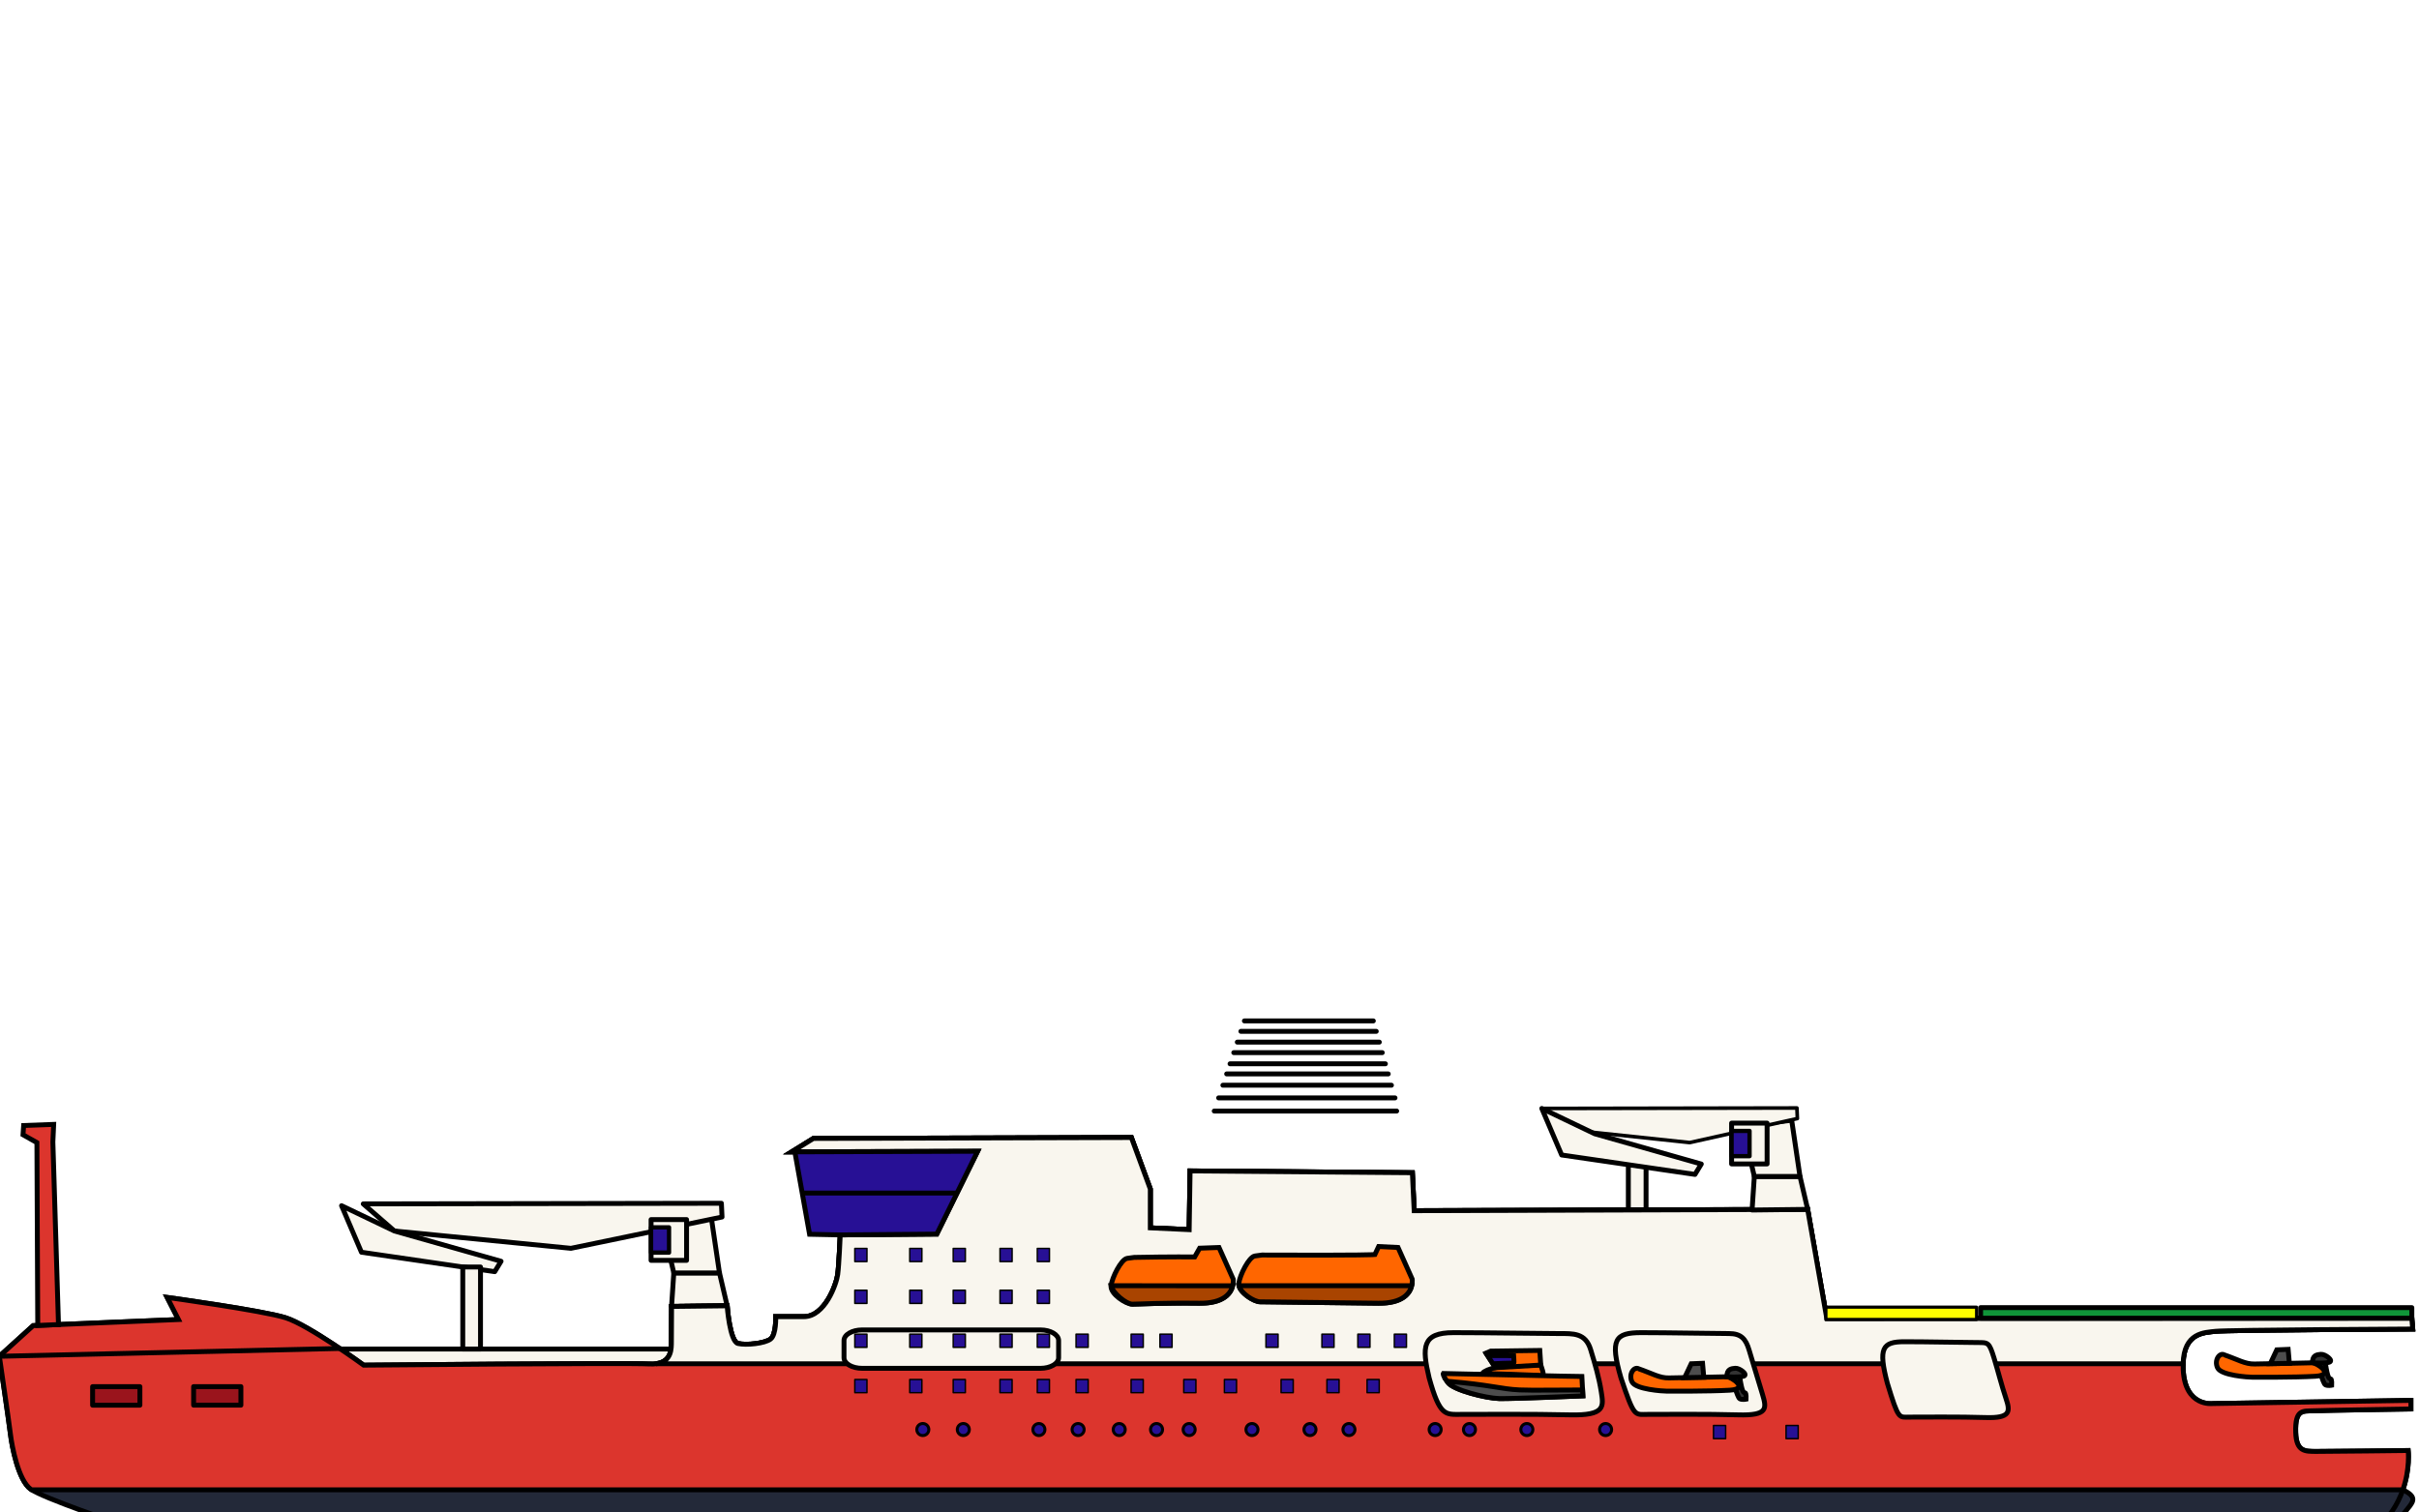
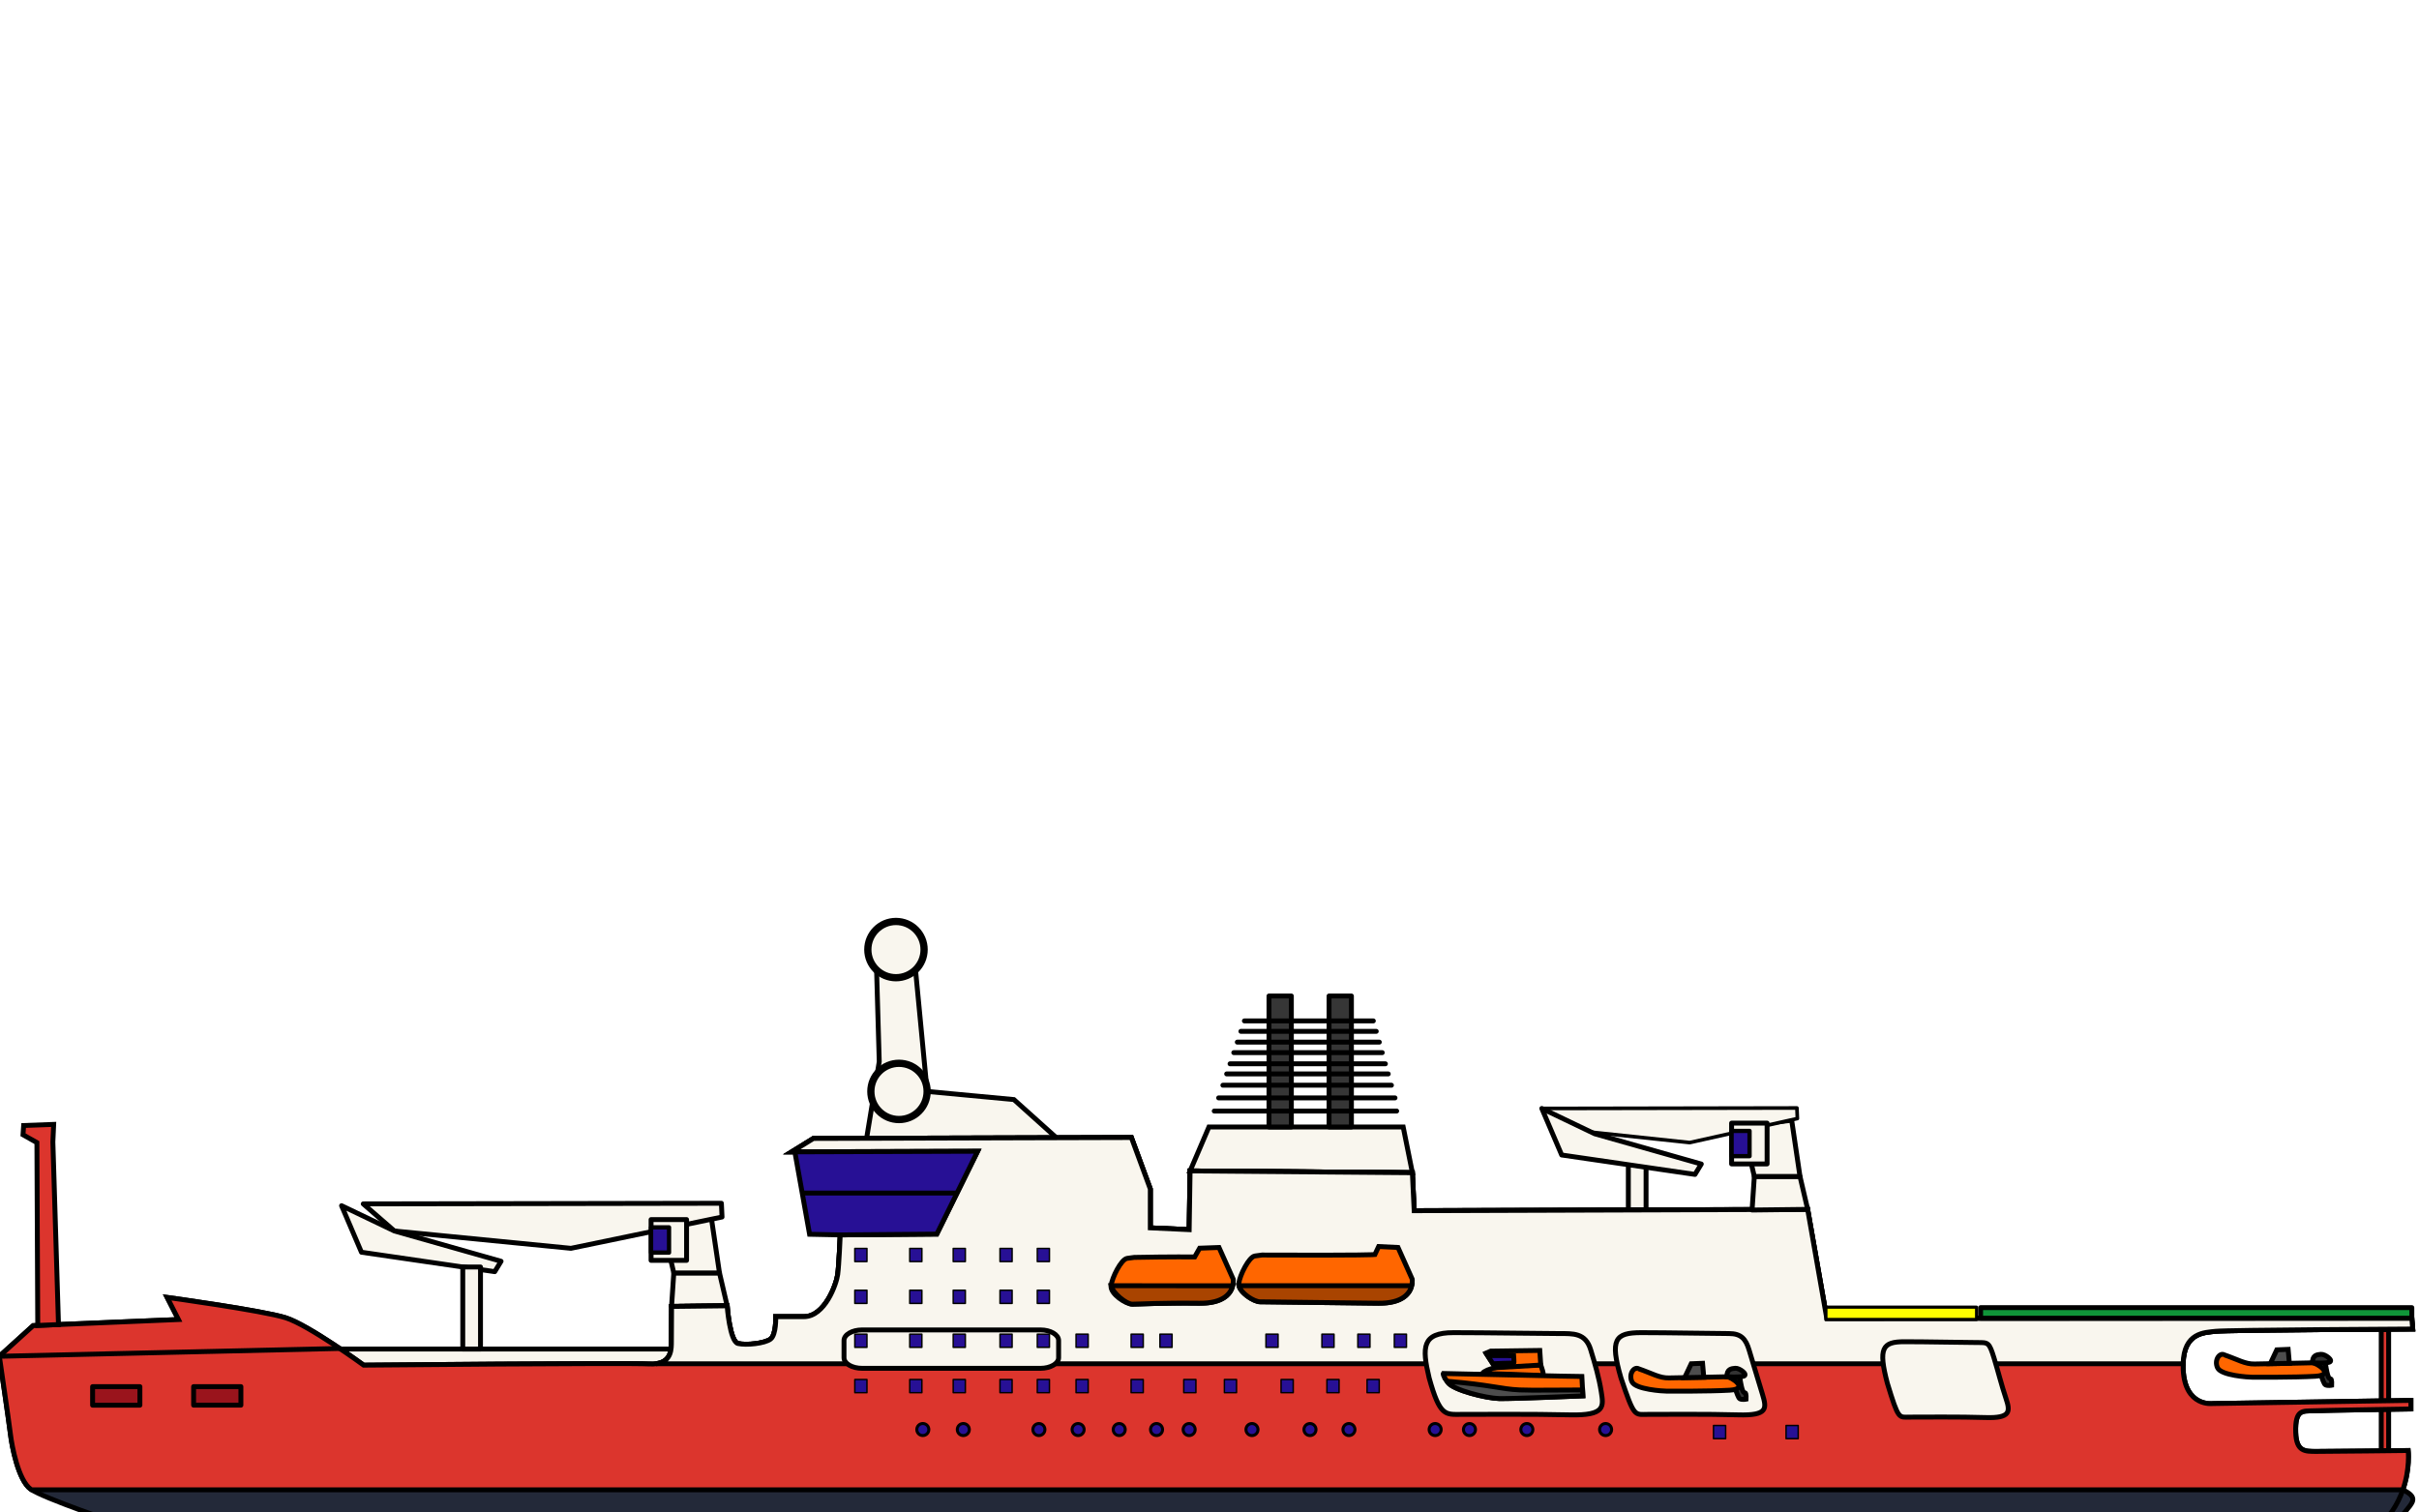
<svg xmlns="http://www.w3.org/2000/svg" width="160" height="100" viewBox="0 -100 160 100" version="1.1" id="svg1" xml:space="preserve">
  <defs id="defs1" />
  <g id="layer1" style="display:inline">
+     <path style="display:inline;fill:#f9f6ee;fill-opacity:1;stroke:#000000;stroke-width:0.324;stroke-linecap:butt;stroke-linejoin:miter;stroke-dasharray:none;stroke-opacity:1" d="m 57.32,-24.692 0.836,-5.073 -0.179,-6.156 h 2.57 l 0.777,8.129 5.738,0.538 2.811,2.525" id="path11" />
+     <circle style="display:inline;fill:#f9f6ee;fill-opacity:1;stroke:#000000;stroke-width:0.48;stroke-linecap:round;stroke-linejoin:round;stroke-miterlimit:4.2;stroke-dasharray:none;stroke-opacity:1" id="path12" cx="59.262" cy="-37.176" r="1.861" />
+     <circle style="display:inline;fill:#f9f6ee;fill-opacity:1;stroke:#000000;stroke-width:0.48;stroke-linecap:round;stroke-linejoin:round;stroke-miterlimit:4.2;stroke-dasharray:none;stroke-opacity:1" id="path12-0" cx="59.462" cy="-27.793" r="1.861" />
+     <path style="display:inline;fill:#f9f6ee;fill-opacity:1;stroke:#000000;stroke-width:0.324;stroke-linecap:butt;stroke-linejoin:miter;stroke-dasharray:none;stroke-opacity:1" d="m 78.717,-22.533 1.246,-2.909 h 12.848 l 0.609,3.029 z" id="path13" />
+     <rect style="display:inline;fill:#363636;fill-opacity:1;stroke:#000000;stroke-width:0.324;stroke-linecap:round;stroke-linejoin:round;stroke-miterlimit:4.2;stroke-dasharray:none;stroke-opacity:1" id="rect13" width="1.479" height="8.664" x="83.935" y="-34.106" />
+     <rect style="display:inline;fill:#363636;fill-opacity:1;stroke:#000000;stroke-width:0.324;stroke-linecap:round;stroke-linejoin:round;stroke-miterlimit:4.2;stroke-dasharray:none;stroke-opacity:1" id="rect13-8" width="1.479" height="8.664" x="87.908" y="-34.106" />
    <path style="display:inline;fill:none;stroke:#000000;stroke-width:0.324;stroke-linecap:round;stroke-linejoin:miter;stroke-dasharray:none;stroke-opacity:1" d="m 80.314,-26.495 c 11.961,0 12.066,0 12.066,0" id="path14" />
    <path style="display:inline;fill:none;stroke:#000000;stroke-width:0.324;stroke-linecap:round;stroke-linejoin:miter;stroke-dasharray:none;stroke-opacity:1" d="m 81.606,-30.359 h 9.821" id="path14-7-4" />
    <path style="display:inline;fill:none;stroke:#000000;stroke-width:0.324;stroke-linecap:round;stroke-linejoin:miter;stroke-dasharray:none;stroke-opacity:1" d="m 81.839,-31.054 h 9.393" id="path14-7-6" />
    <path style="display:inline;fill:none;stroke:#000000;stroke-width:0.324;stroke-linecap:round;stroke-linejoin:miter;stroke-dasharray:none;stroke-opacity:1" d="m 82.077,-31.768 h 8.953" id="path14-7-0" />
    <path style="display:inline;fill:none;stroke:#000000;stroke-width:0.324;stroke-linecap:round;stroke-linejoin:miter;stroke-dasharray:none;stroke-opacity:1" d="m 82.308,-32.458 h 8.528" id="path14-7-2" />
    <path style="display:inline;fill:none;stroke:#000000;stroke-width:0.324;stroke-linecap:round;stroke-linejoin:miter;stroke-dasharray:none;stroke-opacity:1" d="M 80.605,-27.365 H 92.27" id="path14-6" />
    <path style="display:inline;fill:none;stroke:#000000;stroke-width:0.324;stroke-linecap:round;stroke-linejoin:miter;stroke-dasharray:none;stroke-opacity:1" d="M 80.885,-28.203 H 92.034" id="path14-8" />
    <path style="display:inline;fill:none;stroke:#000000;stroke-width:0.324;stroke-linecap:round;stroke-linejoin:miter;stroke-dasharray:none;stroke-opacity:1" d="M 81.135,-28.951 H 91.823" id="path14-7" />
    <path style="display:inline;fill:none;stroke:#000000;stroke-width:0.324;stroke-linecap:round;stroke-linejoin:miter;stroke-dasharray:none;stroke-opacity:1" d="M 81.359,-29.62 H 91.635" id="path14-7-1" />
    <path style="display:inline;fill:#f9f6ee;fill-opacity:1;stroke:#000000;stroke-width:0.324;stroke-linecap:round;stroke-linejoin:round;stroke-dasharray:none;stroke-opacity:1" d="m 44.419,-13.567 0.148,-2.219 h 3.022 l 0.507,2.176 z" id="path15" />
    <path style="display:inline;fill:#f9f6ee;fill-opacity:1;stroke:#000000;stroke-width:0.324;stroke-linecap:round;stroke-linejoin:round;stroke-dasharray:none;stroke-opacity:1" d="m 44.567,-15.785 -0.782,-3.339 3.254,-0.38 0.549,3.719 z" id="path16" />
    <path style="display:inline;fill:#f9f6ee;fill-opacity:1;stroke:#000000;stroke-width:0.324;stroke-linecap:round;stroke-linejoin:round;stroke-dasharray:none;stroke-opacity:1" d="m 37.762,-17.413 9.995,-2.071 -0.042,-0.909 -23.688,0.041 2.062,1.793 z" id="path17" />
    <path style="display:inline;fill:#f9f6ee;fill-opacity:1;stroke:#000000;stroke-width:0.324;stroke-linecap:round;stroke-linejoin:round;stroke-dasharray:none;stroke-opacity:1" d="m 22.593,-20.232 1.315,3.078 8.816,1.285 0.418,-0.687 -7.053,-2.002 z" id="path18" />
    <rect style="display:inline;fill:#f9f6ee;fill-opacity:1;stroke:#000000;stroke-width:0.324;stroke-linecap:round;stroke-linejoin:round;stroke-miterlimit:4.2;stroke-dasharray:none;stroke-opacity:1" id="rect18" width="24.723" height="2.422" x="20.795" y="-10.748" />
    <rect style="display:inline;fill:#f9f6ee;fill-opacity:1;stroke:#000000;stroke-width:0.324;stroke-linecap:round;stroke-linejoin:round;stroke-miterlimit:4.2;stroke-dasharray:none;stroke-opacity:1" id="rect19" width="1.173" height="5.429" x="30.609" y="-16.177" />
    <rect style="display:inline;fill:#f9f6ee;fill-opacity:1;stroke:#000000;stroke-width:0.324;stroke-linecap:round;stroke-linejoin:round;stroke-miterlimit:4.2;stroke-dasharray:none;stroke-opacity:1" id="rect19-6" width="1.173" height="5.429" x="107.703" y="-22.945" />
    <path style="display:inline;fill:#232939;fill-opacity:1;stroke:#000000;stroke-width:0.324;stroke-linecap:butt;stroke-linejoin:miter;stroke-dasharray:none;stroke-opacity:1" d="m 17.835,3.635 c 0.783,0.729 0.693,1.147 0.693,1.565 0,0.418 -0.09,1.644 -0.09,2.032 0,0.389 0.389,1.972 1.972,2.032 1.584,0.06 110.648,-0.009 112.338,-0.051 1.691,-0.042 8.277,0.021 9.293,-0.128 1.016,-0.149 7.501,-1.076 7.501,-1.076 0,0 0.986,-4.483 1.166,-4.632 0.179,-0.149 1.464,-1.464 1.464,-1.464 z" id="path4" />
    <path style="display:inline;fill:#232939;fill-opacity:1;stroke:#000000;stroke-width:0.324;stroke-linecap:butt;stroke-linejoin:miter;stroke-dasharray:none;stroke-opacity:1" d="m 151.694,1.975 0.265,0.54 0.571,6.614 3.085,0.063 0.592,-5.79 0.74,-1.12 c 0,0 1.712,-1.712 2.155,-2.282 0.444,-0.571 0.908,-0.923 -0.169,-1.434 -1.077,-0.511 -7.238,3.408 -7.238,3.408 z" id="path7" />
+     <rect style="display:inline;fill:#dc352d;stroke:#000000;stroke-width:0.324;stroke-linecap:round;stroke-linejoin:round;stroke-miterlimit:4.2;fill-opacity:1" id="rect1" width="0.49" height="8.043" x="157.502" y="-12.062" />
    <path style="display:inline;fill:#232939;fill-opacity:1;stroke:#000000;stroke-width:0.324;stroke-linecap:butt;stroke-linejoin:miter;stroke-dasharray:none;stroke-opacity:1" d="m 24.057,-9.683 c 0,0 -3.646,-2.66 -5.17,-3.138 -1.524,-0.478 -7.83,-1.345 -7.83,-1.345 l 0.747,1.464 -9.607,0.402 -2.24,2.029 c 0,0 0.655,4.48 0.74,5.198 0.085,0.718 0.507,3.001 1.331,3.592 0.824,0.592 5.748,2.261 6.762,2.599 1.014,0.338 6.678,1.923 7.143,2.05 0.465,0.127 1.31,0.423 1.902,0.465 0.592,0.042 4.86,0.718 5.579,1.057 0.718,0.338 8.199,2.155 9.383,2.282 1.183,0.127 22.653,2.24 23.625,2.198 0.972,-0.042 32.416,0.042 37.657,-0.042 5.241,-0.085 20.261,-0.403 25.222,-0.94 4.961,-0.538 20.8,-3.765 22.832,-4.423 2.032,-0.657 8.965,-1.733 10.041,-1.853 1.076,-0.12 4.722,0 6.037,-1.913 C 159.525,-1.913 159.286,-4.034 159.286,-4.034 c 0,0 -5.37,0.063 -6.096,0.06 -0.727,-0.004 -1.304,0.024 -1.345,-1.255 -0.049,-1.554 0.479,-1.405 1.166,-1.434 0.687,-0.03 6.455,-0.12 6.455,-0.12 v -0.568 l -13.119,0.209 c 0,0 -1.823,0.239 -1.943,-2.241 -0.12,-2.48 1.375,-2.451 2.152,-2.54 0.777,-0.09 13.03,-0.149 13.03,-0.149 l -0.06,-0.717 -38.694,0.027 -1.268,-7.227 -26.024,0.087 -0.12,-2.51 -14.703,-0.12 -0.06,3.885 -2.57,-0.12 v -2.57 l -1.255,-3.407 -21.03,0.063 -1.437,0.888 12.299,-0.042 -2.789,5.663 -6.297,-0.127 c 0,0 -0.085,1.986 -0.169,2.62 -0.085,0.634 -0.845,2.789 -2.24,2.789 h -1.86 c 0,0 0.042,1.183 -0.338,1.479 -0.38,0.296 -1.606,0.423 -2.155,0.296 -0.549,-0.127 -0.718,-2.494 -0.718,-2.494 l -3.677,0.042 c 0,0 0,1.321 -0.011,2.324 -0.005,0.493 0.053,1.564 -1.469,1.479 -1.521,-0.085 -18.882,0.08 -18.882,0.08 z" id="path1-1" />
    <path id="path1-6" style="display:inline;fill:#dc352d;fill-opacity:1;stroke:#000000;stroke-width:0.324;stroke-linecap:butt;stroke-linejoin:miter;stroke-dasharray:none;stroke-opacity:1" d="m 74.832,-24.744 -21.031,0.062 -1.436,0.887 12.299,-0.041 -2.791,5.662 -6.297,-0.127 c 0,0 -0.083,1.987 -0.168,2.621 -0.085,0.634 -0.846,2.789 -2.24,2.789 h -1.859 c 0,0 0.042,1.183 -0.338,1.479 -0.38,0.296 -1.607,0.424 -2.156,0.297 -0.549,-0.127 -0.719,-2.494 -0.719,-2.494 l -3.676,0.043 c 0,0 -0.001,1.32 -0.012,2.324 -0.005,0.493 0.053,1.563 -1.469,1.479 -1.521,-0.085 -18.883,0.08 -18.883,0.08 0,0 -3.646,-2.659 -5.17,-3.137 -1.524,-0.478 -7.83,-1.346 -7.83,-1.346 l 0.748,1.465 -9.607,0.402 -2.24,2.029 c 0,0 0.656,4.479 0.74,5.197 0.085,0.718 0.508,3.002 1.332,3.594 0.02,0.014 0.042,0.029 0.066,0.045 H 158.932 c 0.489,-1.405 0.355,-2.602 0.355,-2.602 0,0 -5.371,0.064 -6.098,0.061 -0.727,-0.004 -1.303,0.023 -1.344,-1.256 -0.049,-1.554 0.479,-1.404 1.166,-1.434 0.687,-0.03 6.453,-0.119 6.453,-0.119 v -0.568 l -13.119,0.209 c 0,0 -1.822,0.238 -1.941,-2.242 -0.12,-2.48 1.373,-2.449 2.15,-2.539 0.777,-0.09 13.031,-0.15 13.031,-0.15 l -0.061,-0.717 -38.693,0.027 -1.268,-7.227 -26.025,0.088 -0.119,-2.512 -14.703,-0.119 -0.061,3.885 -2.57,-0.119 v -2.57 z" />
    <path id="path1" style="display:inline;fill:#f9f6ee;fill-opacity:1;stroke:#000000;stroke-width:0.324;stroke-linecap:butt;stroke-linejoin:miter;stroke-dasharray:none;stroke-opacity:1" d="m 74.832,-24.744 -21.031,0.062 -1.436,0.887 12.299,-0.041 -2.702,5.482 -6.386,0.053 c 0,0 -0.083,1.987 -0.168,2.621 -0.085,0.634 -0.846,2.789 -2.24,2.789 h -1.859 c 0,0 0.042,1.183 -0.338,1.479 -0.38,0.296 -1.607,0.424 -2.156,0.297 -0.549,-0.127 -0.719,-2.494 -0.719,-2.494 l -3.676,0.043 c 0,0 -0.001,1.32 -0.012,2.324 -0.005,0.438 0.04,1.333 -1.02,1.467 H 144.398 c 0.05,-2.086 1.422,-2.064 2.156,-2.148 0.777,-0.09 13.031,-0.15 13.031,-0.15 l -0.061,-0.717 -38.693,0.027 -1.268,-7.227 -26.025,0.088 -0.119,-2.512 -14.703,-0.119 -0.061,3.885 -2.57,-0.119 V -21.338 Z" />
    <path style="display:inline;fill:#f9f6ee;fill-opacity:1;stroke:#000000;stroke-width:0.324;stroke-linecap:butt;stroke-linejoin:miter;stroke-dasharray:none;stroke-opacity:1" d="m 94.526,-8.846 c -0.48,-2.03 -0.478,-2.988 1.614,-2.988 2.092,0 6.007,0.06 6.963,0.06 0.956,0 1.768,-0.05 2.107,1.063 0.291,0.954 0.552,1.835 0.702,2.792 0.149,0.956 0.299,1.584 -2.092,1.524 -2.391,-0.06 -6.126,-0.031 -7.172,-0.031 -1.046,0 -1.41,0.151 -2.122,-2.419 z" id="path2" />
    <path style="display:inline;fill:#f9f6ee;fill-opacity:1;stroke:#000000;stroke-width:0.324;stroke-linecap:butt;stroke-linejoin:miter;stroke-dasharray:none;stroke-opacity:1" d="m 107.213,-8.846 c -0.738,-2.537 -0.399,-2.988 1.345,-2.988 1.744,0 5.007,0.06 5.804,0.06 0.797,0 1.114,0.352 1.334,1.106 0.275,0.945 0.376,1.223 0.881,2.918 0.275,0.924 0.376,1.415 -1.617,1.355 -1.993,-0.06 -5.107,-0.031 -5.978,-0.031 -0.872,0 -0.879,0.235 -1.769,-2.419 z" id="path2-8" />
    <path style="display:inline;fill:#f9f6ee;fill-opacity:1;stroke:#000000;stroke-width:0.324;stroke-linecap:butt;stroke-linejoin:miter;stroke-dasharray:none;stroke-opacity:1" d="m 124.838,-8.477 c -0.619,-2.34 -0.334,-2.757 1.127,-2.757 1.461,0 4.196,0.055 4.864,0.055 0.668,0 0.742,-0.019 1.061,1.02 0.267,0.868 0.481,1.75 0.795,2.692 0.281,0.843 0.315,1.305 -1.355,1.25 -1.67,-0.055 -4.28,-0.029 -5.01,-0.029 -0.731,0 -0.737,0.217 -1.482,-2.232 z" id="path2-8-8" />
    <rect style="display:inline;fill:#f9f6ee;fill-opacity:1;stroke:#000000;stroke-width:0.324;stroke-linecap:round;stroke-linejoin:round;stroke-miterlimit:4.2;stroke-dasharray:none;stroke-opacity:1" id="rect2" width="14.195" height="2.54" x="55.825" y="-12.014" rx="1.2" ry="0.7" />
    <path style="display:inline;fill:none;stroke:#000000;stroke-width:0.324;stroke-linecap:round;stroke-linejoin:miter;stroke-dasharray:none;stroke-opacity:1" d="M -0.043,-10.27 22.473,-10.787" id="path3" />
    <rect style="display:inline;fill:#9a141c;fill-opacity:1;stroke:#000000;stroke-width:0.324;stroke-linecap:round;stroke-linejoin:round;stroke-miterlimit:4.2;stroke-dasharray:none;stroke-opacity:1" id="rect3" width="3.128" height="1.226" x="12.806" y="-8.263" />
    <rect style="display:inline;fill:#9a141c;fill-opacity:1;stroke:#000000;stroke-width:0.324;stroke-linecap:round;stroke-linejoin:round;stroke-miterlimit:4.2;stroke-dasharray:none;stroke-opacity:1" id="rect3-5" width="3.128" height="1.226" x="6.125" y="-8.261" />
    <circle style="display:inline;fill:#786721;fill-opacity:1;stroke:#000000;stroke-width:0.324;stroke-linecap:round;stroke-linejoin:round;stroke-miterlimit:4.2;stroke-dasharray:none;stroke-opacity:1" id="path5" cx="24.296" cy="7.038" r="1.031" />
    <circle style="display:inline;fill:#c8ab37;fill-opacity:1;stroke:#000000;stroke-width:0.324;stroke-linecap:round;stroke-linejoin:round;stroke-miterlimit:4.2;stroke-dasharray:none;stroke-opacity:1" id="path6" cx="24.296" cy="7.038" r="0.314" />
    <circle style="display:inline;fill:#786721;fill-opacity:1;stroke:#000000;stroke-width:0.324;stroke-linecap:round;stroke-linejoin:round;stroke-miterlimit:4.2;stroke-dasharray:none;stroke-opacity:1" id="path5-3" cx="27.425" cy="7.538" r="1.031" />
    <circle style="display:inline;fill:#c8ab37;fill-opacity:1;stroke:#000000;stroke-width:0.324;stroke-linecap:round;stroke-linejoin:round;stroke-miterlimit:4.2;stroke-dasharray:none;stroke-opacity:1" id="path6-3" cx="27.425" cy="7.538" r="0.314" />
    <circle style="display:inline;fill:#786721;fill-opacity:1;stroke:#000000;stroke-width:0.324;stroke-linecap:round;stroke-linejoin:round;stroke-miterlimit:4.2;stroke-dasharray:none;stroke-opacity:1" id="path5-8" cx="30.408" cy="7.695" r="1.031" />
    <circle style="display:inline;fill:#c8ab37;fill-opacity:1;stroke:#000000;stroke-width:0.324;stroke-linecap:round;stroke-linejoin:round;stroke-miterlimit:4.2;stroke-dasharray:none;stroke-opacity:1" id="path6-7" cx="30.408" cy="7.695" r="0.314" />
    <circle style="display:inline;fill:#786721;fill-opacity:1;stroke:#000000;stroke-width:0.324;stroke-linecap:round;stroke-linejoin:round;stroke-miterlimit:4.2;stroke-dasharray:none;stroke-opacity:1" id="path5-9" cx="134.267" cy="7.715" r="1.031" />
    <circle style="display:inline;fill:#c8ab37;fill-opacity:1;stroke:#000000;stroke-width:0.324;stroke-linecap:round;stroke-linejoin:round;stroke-miterlimit:4.2;stroke-dasharray:none;stroke-opacity:1" id="path6-31" cx="134.267" cy="7.715" r="0.314" />
    <circle style="display:inline;fill:#786721;fill-opacity:1;stroke:#000000;stroke-width:0.324;stroke-linecap:round;stroke-linejoin:round;stroke-miterlimit:4.2;stroke-dasharray:none;stroke-opacity:1" id="path5-0" cx="137.405" cy="7.655" r="1.031" />
    <circle style="display:inline;fill:#c8ab37;fill-opacity:1;stroke:#000000;stroke-width:0.324;stroke-linecap:round;stroke-linejoin:round;stroke-miterlimit:4.2;stroke-dasharray:none;stroke-opacity:1" id="path6-2" cx="137.405" cy="7.655" r="0.314" />
    <circle style="display:inline;fill:#786721;fill-opacity:1;stroke:#000000;stroke-width:0.324;stroke-linecap:round;stroke-linejoin:round;stroke-miterlimit:4.2;stroke-dasharray:none;stroke-opacity:1" id="path5-4" cx="140.285" cy="7.73" r="1.031" />
    <circle style="display:inline;fill:#c8ab37;fill-opacity:1;stroke:#000000;stroke-width:0.324;stroke-linecap:round;stroke-linejoin:round;stroke-miterlimit:4.2;stroke-dasharray:none;stroke-opacity:1" id="path6-8" cx="140.285" cy="7.73" r="0.314" />
    <path style="display:inline;fill:#dc352d;fill-opacity:1;stroke:#000000;stroke-width:0.324;stroke-linecap:butt;stroke-linejoin:miter;stroke-dasharray:none;stroke-opacity:1" d="m 2.497,-12.311 -0.056,-12.096 -0.919,-0.518 0.042,-0.613 1.986,-0.074 -0.053,1.162 0.372,12.081 z" id="path8" />
    <path style="display:inline;fill:#271095;fill-opacity:1;stroke:#000000;stroke-width:0.324;stroke-linecap:round;stroke-linejoin:miter;stroke-dasharray:none;stroke-opacity:1" d="m 52.574,-23.795 0.974,5.453 2.028,0.042 6.386,-0.053 2.702,-5.482 z" id="path9" />
    <path style="display:inline;fill:none;stroke:#000000;stroke-width:0.324;stroke-linecap:butt;stroke-linejoin:miter;stroke-dasharray:none;stroke-opacity:1" d="M 53.061,-21.069 H 63.3" id="path10" />
    <rect style="display:inline;fill:#f9f6ee;fill-opacity:1;stroke:#000000;stroke-width:0.324;stroke-linecap:round;stroke-linejoin:round;stroke-miterlimit:4.2;stroke-dasharray:none;stroke-opacity:1" id="rect20" width="2.348" height="2.698" x="43.064" y="-19.314" />
    <rect style="display:inline;fill:#271095;fill-opacity:1;stroke:#000000;stroke-width:0.283;stroke-linecap:round;stroke-linejoin:round;stroke-miterlimit:4.2;stroke-dasharray:none;stroke-opacity:1" id="rect21" width="1.188" height="1.671" x="43.064" y="-18.801" />
    <path style="display:inline;fill:#f9f6ee;fill-opacity:1;stroke:#000000;stroke-width:0.324;stroke-linecap:round;stroke-linejoin:round;stroke-dasharray:none;stroke-opacity:1" d="m 115.888,-19.947 0.148,-2.219 h 3.022 l 0.507,2.176 z" id="path15-5" />
    <path style="display:inline;fill:#f9f6ee;fill-opacity:1;stroke:#000000;stroke-width:0.324;stroke-linecap:round;stroke-linejoin:round;stroke-dasharray:none;stroke-opacity:1" d="m 116.036,-22.166 -0.782,-3.339 3.254,-0.38 0.549,3.719 z" id="path16-7" />
    <path style="display:inline;fill:#f9f6ee;fill-opacity:1;stroke:#000000;stroke-width:0.24;stroke-linecap:round;stroke-linejoin:round;stroke-dasharray:none;stroke-opacity:1" d="m 111.764,-24.408 7.12,-1.591 -0.03,-0.698 -16.874,0.031 1.469,1.377 z" id="path17-5" />
    <path style="display:inline;fill:#f9f6ee;fill-opacity:1;stroke:#000000;stroke-width:0.324;stroke-linecap:round;stroke-linejoin:round;stroke-dasharray:none;stroke-opacity:1" d="m 101.98,-26.665 1.315,3.078 8.816,1.285 0.418,-0.687 -7.053,-2.002 z" id="path18-4" />
    <rect style="display:inline;fill:#f9f6ee;fill-opacity:1;stroke:#000000;stroke-width:0.324;stroke-linecap:round;stroke-linejoin:round;stroke-miterlimit:4.2;stroke-dasharray:none;stroke-opacity:1" id="rect20-1" width="2.348" height="2.698" x="114.533" y="-25.695" />
    <rect style="display:inline;fill:#271095;fill-opacity:1;stroke:#000000;stroke-width:0.283;stroke-linecap:round;stroke-linejoin:round;stroke-miterlimit:4.2;stroke-dasharray:none;stroke-opacity:1" id="rect21-2" width="1.188" height="1.671" x="114.533" y="-25.181" />
    <g id="layer5">
      <rect style="display:inline;fill:#271095;fill-opacity:1;stroke:#000000;stroke-width:0.096;stroke-linecap:round;stroke-linejoin:round;stroke-miterlimit:4.2;stroke-dasharray:none;stroke-opacity:1" id="rect23-4" width="0.803" height="0.871" x="56.54" y="-11.733" />
      <rect style="display:inline;fill:#271095;fill-opacity:1;stroke:#000000;stroke-width:0.096;stroke-linecap:round;stroke-linejoin:round;stroke-miterlimit:4.2;stroke-dasharray:none;stroke-opacity:1" id="rect23-8-1" width="0.803" height="0.871" x="60.173" y="-11.733" />
      <rect style="display:inline;fill:#271095;fill-opacity:1;stroke:#000000;stroke-width:0.096;stroke-linecap:round;stroke-linejoin:round;stroke-miterlimit:4.2;stroke-dasharray:none;stroke-opacity:1" id="rect23-3-43" width="0.803" height="0.871" x="63.048" y="-11.733" />
      <rect style="display:inline;fill:#271095;fill-opacity:1;stroke:#000000;stroke-width:0.096;stroke-linecap:round;stroke-linejoin:round;stroke-miterlimit:4.2;stroke-dasharray:none;stroke-opacity:1" id="rect23-5-9" width="0.803" height="0.871" x="66.142" y="-11.733" />
      <rect style="display:inline;fill:#271095;fill-opacity:1;stroke:#000000;stroke-width:0.096;stroke-linecap:round;stroke-linejoin:round;stroke-miterlimit:4.2;stroke-dasharray:none;stroke-opacity:1" id="rect23-83-8" width="0.803" height="0.871" x="68.61" y="-11.733" />
      <rect style="display:inline;fill:#271095;fill-opacity:1;stroke:#000000;stroke-width:0.096;stroke-linecap:round;stroke-linejoin:round;stroke-miterlimit:4.2;stroke-dasharray:none;stroke-opacity:1" id="rect23-83-8-7" width="0.803" height="0.871" x="71.173" y="-11.733" />
      <rect style="display:inline;fill:#271095;fill-opacity:1;stroke:#000000;stroke-width:0.096;stroke-linecap:round;stroke-linejoin:round;stroke-miterlimit:4.2;stroke-dasharray:none;stroke-opacity:1" id="rect23-83-8-71" width="0.803" height="0.871" x="74.816" y="-11.733" />
      <rect style="display:inline;fill:#271095;fill-opacity:1;stroke:#000000;stroke-width:0.096;stroke-linecap:round;stroke-linejoin:round;stroke-miterlimit:4.2;stroke-dasharray:none;stroke-opacity:1" id="rect23-4-8" width="0.803" height="0.871" x="56.54" y="-8.733" />
      <rect style="display:inline;fill:#271095;fill-opacity:1;stroke:#000000;stroke-width:0.096;stroke-linecap:round;stroke-linejoin:round;stroke-miterlimit:4.2;stroke-dasharray:none;stroke-opacity:1" id="rect23-8-1-0" width="0.803" height="0.871" x="60.173" y="-8.733" />
      <rect style="display:inline;fill:#271095;fill-opacity:1;stroke:#000000;stroke-width:0.096;stroke-linecap:round;stroke-linejoin:round;stroke-miterlimit:4.2;stroke-dasharray:none;stroke-opacity:1" id="rect23-3-43-6" width="0.803" height="0.871" x="63.048" y="-8.733" />
      <rect style="display:inline;fill:#271095;fill-opacity:1;stroke:#000000;stroke-width:0.096;stroke-linecap:round;stroke-linejoin:round;stroke-miterlimit:4.2;stroke-dasharray:none;stroke-opacity:1" id="rect23-5-9-8" width="0.803" height="0.871" x="66.141" y="-8.733" />
      <rect style="display:inline;fill:#271095;fill-opacity:1;stroke:#000000;stroke-width:0.096;stroke-linecap:round;stroke-linejoin:round;stroke-miterlimit:4.2;stroke-dasharray:none;stroke-opacity:1" id="rect23-83-8-1" width="0.803" height="0.871" x="68.61" y="-8.733" />
      <rect style="display:inline;fill:#271095;fill-opacity:1;stroke:#000000;stroke-width:0.096;stroke-linecap:round;stroke-linejoin:round;stroke-miterlimit:4.2;stroke-dasharray:none;stroke-opacity:1" id="rect23-83-8-7-9" width="0.803" height="0.871" x="71.173" y="-8.733" />
      <rect style="display:inline;fill:#271095;fill-opacity:1;stroke:#000000;stroke-width:0.096;stroke-linecap:round;stroke-linejoin:round;stroke-miterlimit:4.2;stroke-dasharray:none;stroke-opacity:1" id="rect23-83-8-71-8" width="0.803" height="0.871" x="74.815" y="-8.733" />
      <rect style="display:inline;fill:#271095;fill-opacity:1;stroke:#000000;stroke-width:0.096;stroke-linecap:round;stroke-linejoin:round;stroke-miterlimit:4.2;stroke-dasharray:none;stroke-opacity:1" id="rect23-83-8-71-8-8" width="0.803" height="0.871" x="78.298" y="-8.733" />
      <rect style="display:inline;fill:#271095;fill-opacity:1;stroke:#000000;stroke-width:0.096;stroke-linecap:round;stroke-linejoin:round;stroke-miterlimit:4.2;stroke-dasharray:none;stroke-opacity:1" id="rect23-83-8-71-8-7" width="0.803" height="0.871" x="80.985" y="-8.733" />
      <rect style="display:inline;fill:#271095;fill-opacity:1;stroke:#000000;stroke-width:0.096;stroke-linecap:round;stroke-linejoin:round;stroke-miterlimit:4.2;stroke-dasharray:none;stroke-opacity:1" id="rect23-83-8-71-8-6" width="0.803" height="0.871" x="84.735" y="-8.733" />
      <rect style="display:inline;fill:#271095;fill-opacity:1;stroke:#000000;stroke-width:0.096;stroke-linecap:round;stroke-linejoin:round;stroke-miterlimit:4.2;stroke-dasharray:none;stroke-opacity:1" id="rect23-83-8-71-8-5" width="0.803" height="0.871" x="87.767" y="-8.733" />
      <rect style="display:inline;fill:#271095;fill-opacity:1;stroke:#000000;stroke-width:0.096;stroke-linecap:round;stroke-linejoin:round;stroke-miterlimit:4.2;stroke-dasharray:none;stroke-opacity:1" id="rect23-83-8-71-8-53" width="0.803" height="0.871" x="90.423" y="-8.733" />
      <rect style="display:inline;fill:#271095;fill-opacity:1;stroke:#000000;stroke-width:0.096;stroke-linecap:round;stroke-linejoin:round;stroke-miterlimit:4.2;stroke-dasharray:none;stroke-opacity:1" id="rect23-83-8-71-8-53-1" width="0.803" height="0.871" x="118.136" y="-5.692" />
      <rect style="display:inline;fill:#271095;fill-opacity:1;stroke:#000000;stroke-width:0.096;stroke-linecap:round;stroke-linejoin:round;stroke-miterlimit:4.2;stroke-dasharray:none;stroke-opacity:1" id="rect23-83-8-71-8-53-9" width="0.803" height="0.871" x="113.336" y="-5.692" />
      <rect style="display:inline;fill:#271095;fill-opacity:1;stroke:#000000;stroke-width:0.096;stroke-linecap:round;stroke-linejoin:round;stroke-miterlimit:4.2;stroke-dasharray:none;stroke-opacity:1" id="rect23-83-8-9" width="0.803" height="0.871" x="76.722" y="-11.733" />
      <rect style="display:inline;fill:#271095;fill-opacity:1;stroke:#000000;stroke-width:0.096;stroke-linecap:round;stroke-linejoin:round;stroke-miterlimit:4.2;stroke-dasharray:none;stroke-opacity:1" id="rect23-83-8-99" width="0.803" height="0.871" x="83.733" y="-11.733" />
      <rect style="display:inline;fill:#271095;fill-opacity:1;stroke:#000000;stroke-width:0.096;stroke-linecap:round;stroke-linejoin:round;stroke-miterlimit:4.2;stroke-dasharray:none;stroke-opacity:1" id="rect23-83-8-8" width="0.803" height="0.871" x="87.434" y="-11.733" />
      <rect style="display:inline;fill:#271095;fill-opacity:1;stroke:#000000;stroke-width:0.096;stroke-linecap:round;stroke-linejoin:round;stroke-miterlimit:4.2;stroke-dasharray:none;stroke-opacity:1" id="rect23-83-8-5" width="0.803" height="0.871" x="89.811" y="-11.733" />
      <rect style="display:inline;fill:#271095;fill-opacity:1;stroke:#000000;stroke-width:0.096;stroke-linecap:round;stroke-linejoin:round;stroke-miterlimit:4.2;stroke-dasharray:none;stroke-opacity:1" id="rect23-83-8-74" width="0.803" height="0.871" x="92.225" y="-11.733" />
      <rect style="display:inline;fill:#271095;fill-opacity:1;stroke:#000000;stroke-width:0.096;stroke-linecap:round;stroke-linejoin:round;stroke-miterlimit:4.2;stroke-dasharray:none;stroke-opacity:1" id="rect23" width="0.803" height="0.871" x="56.54" y="-17.406" />
      <rect style="display:inline;fill:#271095;fill-opacity:1;stroke:#000000;stroke-width:0.096;stroke-linecap:round;stroke-linejoin:round;stroke-miterlimit:4.2;stroke-dasharray:none;stroke-opacity:1" id="rect23-8" width="0.803" height="0.871" x="60.173" y="-17.406" />
      <rect style="display:inline;fill:#271095;fill-opacity:1;stroke:#000000;stroke-width:0.096;stroke-linecap:round;stroke-linejoin:round;stroke-miterlimit:4.2;stroke-dasharray:none;stroke-opacity:1" id="rect23-3" width="0.803" height="0.871" x="63.048" y="-17.406" />
      <rect style="display:inline;fill:#271095;fill-opacity:1;stroke:#000000;stroke-width:0.096;stroke-linecap:round;stroke-linejoin:round;stroke-miterlimit:4.2;stroke-dasharray:none;stroke-opacity:1" id="rect23-5" width="0.803" height="0.871" x="66.142" y="-17.406" />
      <rect style="display:inline;fill:#271095;fill-opacity:1;stroke:#000000;stroke-width:0.096;stroke-linecap:round;stroke-linejoin:round;stroke-miterlimit:4.2;stroke-dasharray:none;stroke-opacity:1" id="rect23-83" width="0.803" height="0.871" x="68.61" y="-17.406" />
      <circle style="fill:#271095;fill-opacity:1;stroke:#000000;stroke-width:0.2;stroke-linecap:round;stroke-linejoin:round;stroke-miterlimit:4.2;stroke-dasharray:none;stroke-opacity:1" id="path23" cx="106.199" cy="-5.423" r="0.398" />
      <circle style="fill:#271095;fill-opacity:1;stroke:#000000;stroke-width:0.2;stroke-linecap:round;stroke-linejoin:round;stroke-miterlimit:4.2;stroke-dasharray:none;stroke-opacity:1" id="path23-5" cx="100.991" cy="-5.423" r="0.398" />
      <circle style="fill:#271095;fill-opacity:1;stroke:#000000;stroke-width:0.2;stroke-linecap:round;stroke-linejoin:round;stroke-miterlimit:4.2;stroke-dasharray:none;stroke-opacity:1" id="path23-9" cx="94.925" cy="-5.423" r="0.398" />
      <circle style="fill:#271095;fill-opacity:1;stroke:#000000;stroke-width:0.2;stroke-linecap:round;stroke-linejoin:round;stroke-miterlimit:4.2;stroke-dasharray:none;stroke-opacity:1" id="path23-53" cx="97.195" cy="-5.423" r="0.398" />
      <circle style="fill:#271095;fill-opacity:1;stroke:#000000;stroke-width:0.2;stroke-linecap:round;stroke-linejoin:round;stroke-miterlimit:4.2;stroke-dasharray:none;stroke-opacity:1" id="path23-8" cx="89.224" cy="-5.423" r="0.398" />
      <circle style="fill:#271095;fill-opacity:1;stroke:#000000;stroke-width:0.2;stroke-linecap:round;stroke-linejoin:round;stroke-miterlimit:4.2;stroke-dasharray:none;stroke-opacity:1" id="path23-2" cx="86.646" cy="-5.423" r="0.398" />
      <circle style="fill:#271095;fill-opacity:1;stroke:#000000;stroke-width:0.2;stroke-linecap:round;stroke-linejoin:round;stroke-miterlimit:4.2;stroke-dasharray:none;stroke-opacity:1" id="path23-6" cx="82.81" cy="-5.423" r="0.398" />
      <circle style="fill:#271095;fill-opacity:1;stroke:#000000;stroke-width:0.2;stroke-linecap:round;stroke-linejoin:round;stroke-miterlimit:4.2;stroke-dasharray:none;stroke-opacity:1" id="path23-54" cx="78.654" cy="-5.423" r="0.398" />
      <circle style="fill:#271095;fill-opacity:1;stroke:#000000;stroke-width:0.2;stroke-linecap:round;stroke-linejoin:round;stroke-miterlimit:4.2;stroke-dasharray:none;stroke-opacity:1" id="path23-0" cx="76.497" cy="-5.423" r="0.398" />
      <circle style="fill:#271095;fill-opacity:1;stroke:#000000;stroke-width:0.2;stroke-linecap:round;stroke-linejoin:round;stroke-miterlimit:4.2;stroke-dasharray:none;stroke-opacity:1" id="path23-96" cx="74.029" cy="-5.423" r="0.398" />
      <circle style="fill:#271095;fill-opacity:1;stroke:#000000;stroke-width:0.2;stroke-linecap:round;stroke-linejoin:round;stroke-miterlimit:4.2;stroke-dasharray:none;stroke-opacity:1" id="path23-69" cx="71.31" cy="-5.423" r="0.398" />
      <circle style="fill:#271095;fill-opacity:1;stroke:#000000;stroke-width:0.2;stroke-linecap:round;stroke-linejoin:round;stroke-miterlimit:4.2;stroke-dasharray:none;stroke-opacity:1" id="path23-65" cx="68.716" cy="-5.423" r="0.398" />
      <circle style="fill:#271095;fill-opacity:1;stroke:#000000;stroke-width:0.2;stroke-linecap:round;stroke-linejoin:round;stroke-miterlimit:4.2;stroke-dasharray:none;stroke-opacity:1" id="path23-4" cx="63.716" cy="-5.423" r="0.398" />
      <circle style="fill:#271095;fill-opacity:1;stroke:#000000;stroke-width:0.2;stroke-linecap:round;stroke-linejoin:round;stroke-miterlimit:4.2;stroke-dasharray:none;stroke-opacity:1" id="path23-3" cx="61.038" cy="-5.424" r="0.398" />
      <rect style="display:inline;fill:#271095;fill-opacity:1;stroke:#000000;stroke-width:0.096;stroke-linecap:round;stroke-linejoin:round;stroke-miterlimit:4.2;stroke-dasharray:none;stroke-opacity:1" id="rect23-1" width="0.803" height="0.871" x="56.54" y="-14.64" />
      <rect style="display:inline;fill:#271095;fill-opacity:1;stroke:#000000;stroke-width:0.096;stroke-linecap:round;stroke-linejoin:round;stroke-miterlimit:4.2;stroke-dasharray:none;stroke-opacity:1" id="rect23-8-6" width="0.803" height="0.871" x="60.173" y="-14.64" />
      <rect style="display:inline;fill:#271095;fill-opacity:1;stroke:#000000;stroke-width:0.096;stroke-linecap:round;stroke-linejoin:round;stroke-miterlimit:4.2;stroke-dasharray:none;stroke-opacity:1" id="rect23-3-4" width="0.803" height="0.871" x="63.048" y="-14.64" />
      <rect style="display:inline;fill:#271095;fill-opacity:1;stroke:#000000;stroke-width:0.096;stroke-linecap:round;stroke-linejoin:round;stroke-miterlimit:4.2;stroke-dasharray:none;stroke-opacity:1" id="rect23-5-0" width="0.803" height="0.871" x="66.142" y="-14.64" />
      <rect style="display:inline;fill:#271095;fill-opacity:1;stroke:#000000;stroke-width:0.096;stroke-linecap:round;stroke-linejoin:round;stroke-miterlimit:4.2;stroke-dasharray:none;stroke-opacity:1" id="rect23-83-6" width="0.803" height="0.871" x="68.61" y="-14.64" />
    </g>
  </g>
  <g id="layer6">
    <path style="fill:#ff6600;stroke:#000000;stroke-width:0.324;stroke-linecap:butt;stroke-linejoin:miter;stroke-opacity:1;stroke-dasharray:none;fill-opacity:1" d="M 83.469,-16.969 C 90.375,-16.938 90.938,-17 90.938,-17 l 0.25,-0.531 1.281,0.062 0.938,2.094 c 0,0 0.25,1.625 -2.25,1.594 -2.5,-0.031 -7.375,-0.094 -7.812,-0.094 -0.438,0 -1.469,-0.688 -1.406,-1.219 0.062,-0.531 0.664,-1.757 1.068,-1.812 z" id="path24" />
    <path id="path24-2" style="fill:#a94400;fill-opacity:1;stroke:#000000;stroke-width:0.324;stroke-linecap:butt;stroke-linejoin:miter;stroke-dasharray:none;stroke-opacity:1" d="M 81.947 -14.938 C 82.066 -14.437 82.948 -13.875 83.344 -13.875 C 83.781 -13.875 88.656 -13.812 91.156 -13.781 C 92.803 -13.761 93.257 -14.459 93.375 -14.938 L 81.947 -14.938 z " />
    <path style="fill:#ff6600;fill-opacity:1;stroke:#000000;stroke-width:0.324;stroke-linecap:butt;stroke-linejoin:miter;stroke-dasharray:none;stroke-opacity:1" d="m 75.02,-16.812 c 2.359,-0.047 4,-0.031 4,-0.031 l 0.328,-0.578 1.281,-0.047 0.938,2.094 c 0,0 0.25,1.625 -2.25,1.594 -2.5,-0.031 -3.984,0.062 -4.422,0.062 -0.438,0 -1.469,-0.688 -1.406,-1.219 0.062,-0.531 0.664,-1.757 1.068,-1.812 z" id="path24-6" />
    <path id="path24-2-1" style="fill:#a94400;fill-opacity:1;stroke:#000000;stroke-width:0.324;stroke-linecap:butt;stroke-linejoin:miter;stroke-dasharray:none;stroke-opacity:1" d="m 73.489,-14.938 c 0.119,0.5 1.011,1.219 1.406,1.219 0.438,0 1.922,-0.094 4.422,-0.062 1.647,0.021 2.101,-0.677 2.219,-1.156 z" />
    <path style="fill:#333333;stroke:#000000;stroke-width:0.324;stroke-linecap:butt;stroke-linejoin:miter;stroke-dasharray:none;stroke-opacity:1" d="m 115.069,-8.91 c 0.156,1.047 0.258,1.039 0.352,1.055 0.094,0.016 0.07,0.422 0.07,0.422 0,0 -0.266,0.055 -0.422,-0.031 -0.156,-0.086 -0.501,-1.388 -0.501,-1.388" id="path28" />
    <path style="fill:#ff6600;fill-opacity:1;stroke:#000000;stroke-width:0.324;stroke-linecap:butt;stroke-linejoin:miter;stroke-dasharray:none;stroke-opacity:1" d="m 108.377,-9.447 c 0.906,0.312 1.391,0.625 2.016,0.609 0.625,-0.016 3.594,-0.062 3.828,-0.078 0.234,-0.016 1.562,0.812 0.172,0.891 -1.391,0.078 -3.891,0.062 -4.141,0.062 -0.25,0 -2.078,-0.109 -2.312,-0.625 -0.234,-0.516 0.141,-1.016 0.438,-0.859 z" id="path25" />
    <path style="fill:#4d4d4d;fill-opacity:1;stroke:#000000;stroke-width:0.324;stroke-linecap:butt;stroke-linejoin:miter;stroke-dasharray:none;stroke-opacity:1" d="m 111.428,-8.858 0.434,-0.917 0.75,-0.031 0.081,0.925 z" id="path26" />
    <path style="fill:#333333;stroke:#000000;stroke-width:0.324;stroke-linecap:butt;stroke-linejoin:miter;stroke-dasharray:none;stroke-opacity:1" d="m 114.221,-8.916 c -0.008,-0.508 0.289,-0.539 0.562,-0.562 0.273,-0.023 0.867,0.422 0.547,0.523 -0.32,0.102 -1.109,0.039 -1.109,0.039 z" id="path27" />
    <path style="fill:#333333;stroke:#000000;stroke-width:0.324;stroke-linecap:butt;stroke-linejoin:miter;stroke-dasharray:none;stroke-opacity:1" d="m 153.803,-9.832 c 0.156,1.047 0.258,1.039 0.352,1.055 0.094,0.016 0.07,0.422 0.07,0.422 0,0 -0.266,0.055 -0.422,-0.031 -0.156,-0.086 -0.501,-1.388 -0.501,-1.388" id="path28-4" />
    <path style="fill:#ff6600;fill-opacity:1;stroke:#000000;stroke-width:0.324;stroke-linecap:butt;stroke-linejoin:miter;stroke-dasharray:none;stroke-opacity:1" d="m 147.111,-10.369 c 0.906,0.312 1.391,0.625 2.016,0.609 0.625,-0.016 3.594,-0.062 3.828,-0.078 0.234,-0.016 1.562,0.812 0.172,0.891 -1.391,0.078 -3.891,0.062 -4.141,0.062 -0.25,0 -2.078,-0.109 -2.312,-0.625 -0.234,-0.516 0.141,-1.016 0.438,-0.859 z" id="path25-6" />
    <path style="fill:#4d4d4d;fill-opacity:1;stroke:#000000;stroke-width:0.324;stroke-linecap:butt;stroke-linejoin:miter;stroke-dasharray:none;stroke-opacity:1" d="m 150.161,-9.78 0.434,-0.917 0.75,-0.031 0.081,0.925 z" id="path26-2" />
    <path style="fill:#333333;stroke:#000000;stroke-width:0.324;stroke-linecap:butt;stroke-linejoin:miter;stroke-dasharray:none;stroke-opacity:1" d="m 152.954,-9.838 c -0.008,-0.508 0.289,-0.539 0.562,-0.563 0.273,-0.023 0.867,0.422 0.547,0.523 -0.32,0.102 -1.109,0.039 -1.109,0.039 z" id="path27-9" />
    <path style="fill:#ff6600;fill-opacity:1;stroke:#000000;stroke-width:0.324;stroke-linecap:butt;stroke-linejoin:miter;stroke-dasharray:none;stroke-opacity:1" d="m 98.043,-9.138 c 0.597,-0.685 3.867,-0.552 3.867,-0.552 0,0 0.287,0.751 0.11,0.707 -0.177,-0.044 -3.977,-0.155 -3.977,-0.155 z" id="path29" />
    <path style="fill:#ff6600;fill-opacity:1;stroke:#000000;stroke-width:0.324;stroke-linecap:butt;stroke-linejoin:miter;stroke-dasharray:none;stroke-opacity:1" d="m 95.46,-9.132 c 8.507,0.199 9.17,0.199 9.17,0.199 l 0.066,1.282 c 0,0 -4.685,0.199 -5.546,0.177 -0.862,-0.022 -3.005,-0.552 -3.381,-1.061 -0.376,-0.508 -0.309,-0.597 -0.309,-0.597 z" id="path30" />
    <path id="path30-6" style="fill:#4d4d4d;fill-opacity:1;stroke:#000000;stroke-width:0.324;stroke-linecap:butt;stroke-linejoin:miter;stroke-dasharray:none;stroke-opacity:1" d="m 95.707,-8.621 c 0.019,0.028 0.04,0.055 0.062,0.086 0.376,0.508 2.519,1.038 3.381,1.061 0.862,0.022 5.547,-0.176 5.547,-0.176 l -0.019,-0.393 c -1.337,-0.003 -3.313,0.037 -4.178,-0.002 -1.234,-0.056 -1.902,-0.338 -4.793,-0.576 z" />
    <path style="fill:#ff6600;fill-opacity:1;stroke:#000000;stroke-width:0.324;stroke-linecap:butt;stroke-linejoin:miter;stroke-dasharray:none;stroke-opacity:1" d="m 101.91,-9.69 -0.064,-0.966 -3.248,0.044 -0.309,0.133 0.623,0.964 z" id="path31" />
    <path style="fill:#271095;fill-opacity:1;stroke:#000000;stroke-width:0.324;stroke-linecap:butt;stroke-linejoin:miter;stroke-dasharray:none;stroke-opacity:1" d="m 98.393,-10.318 1.724,0.007 c 0,0 0.039,0.492 0.008,0.484 -0.031,-0.008 -1.381,0.051 -1.381,0.051 z" id="path32" />
  </g>
  <g id="layer3">
    <rect style="fill:#109539;fill-opacity:1;stroke:#000000;stroke-width:0.324;stroke-linecap:round;stroke-linejoin:round;stroke-miterlimit:4.2;stroke-dasharray:none;stroke-opacity:1" id="rect22" width="28.523" height="0.697" x="131.003" y="-13.488" />
  </g>
  <g id="layer4">
    <rect style="fill:#ffff00;fill-opacity:1;stroke:#000000;stroke-width:0.207;stroke-linecap:round;stroke-linejoin:round;stroke-miterlimit:4.2;stroke-dasharray:none;stroke-opacity:1" id="rect22-7" width="9.964" height="0.814" x="120.773" y="-13.52" />
  </g>
</svg>
